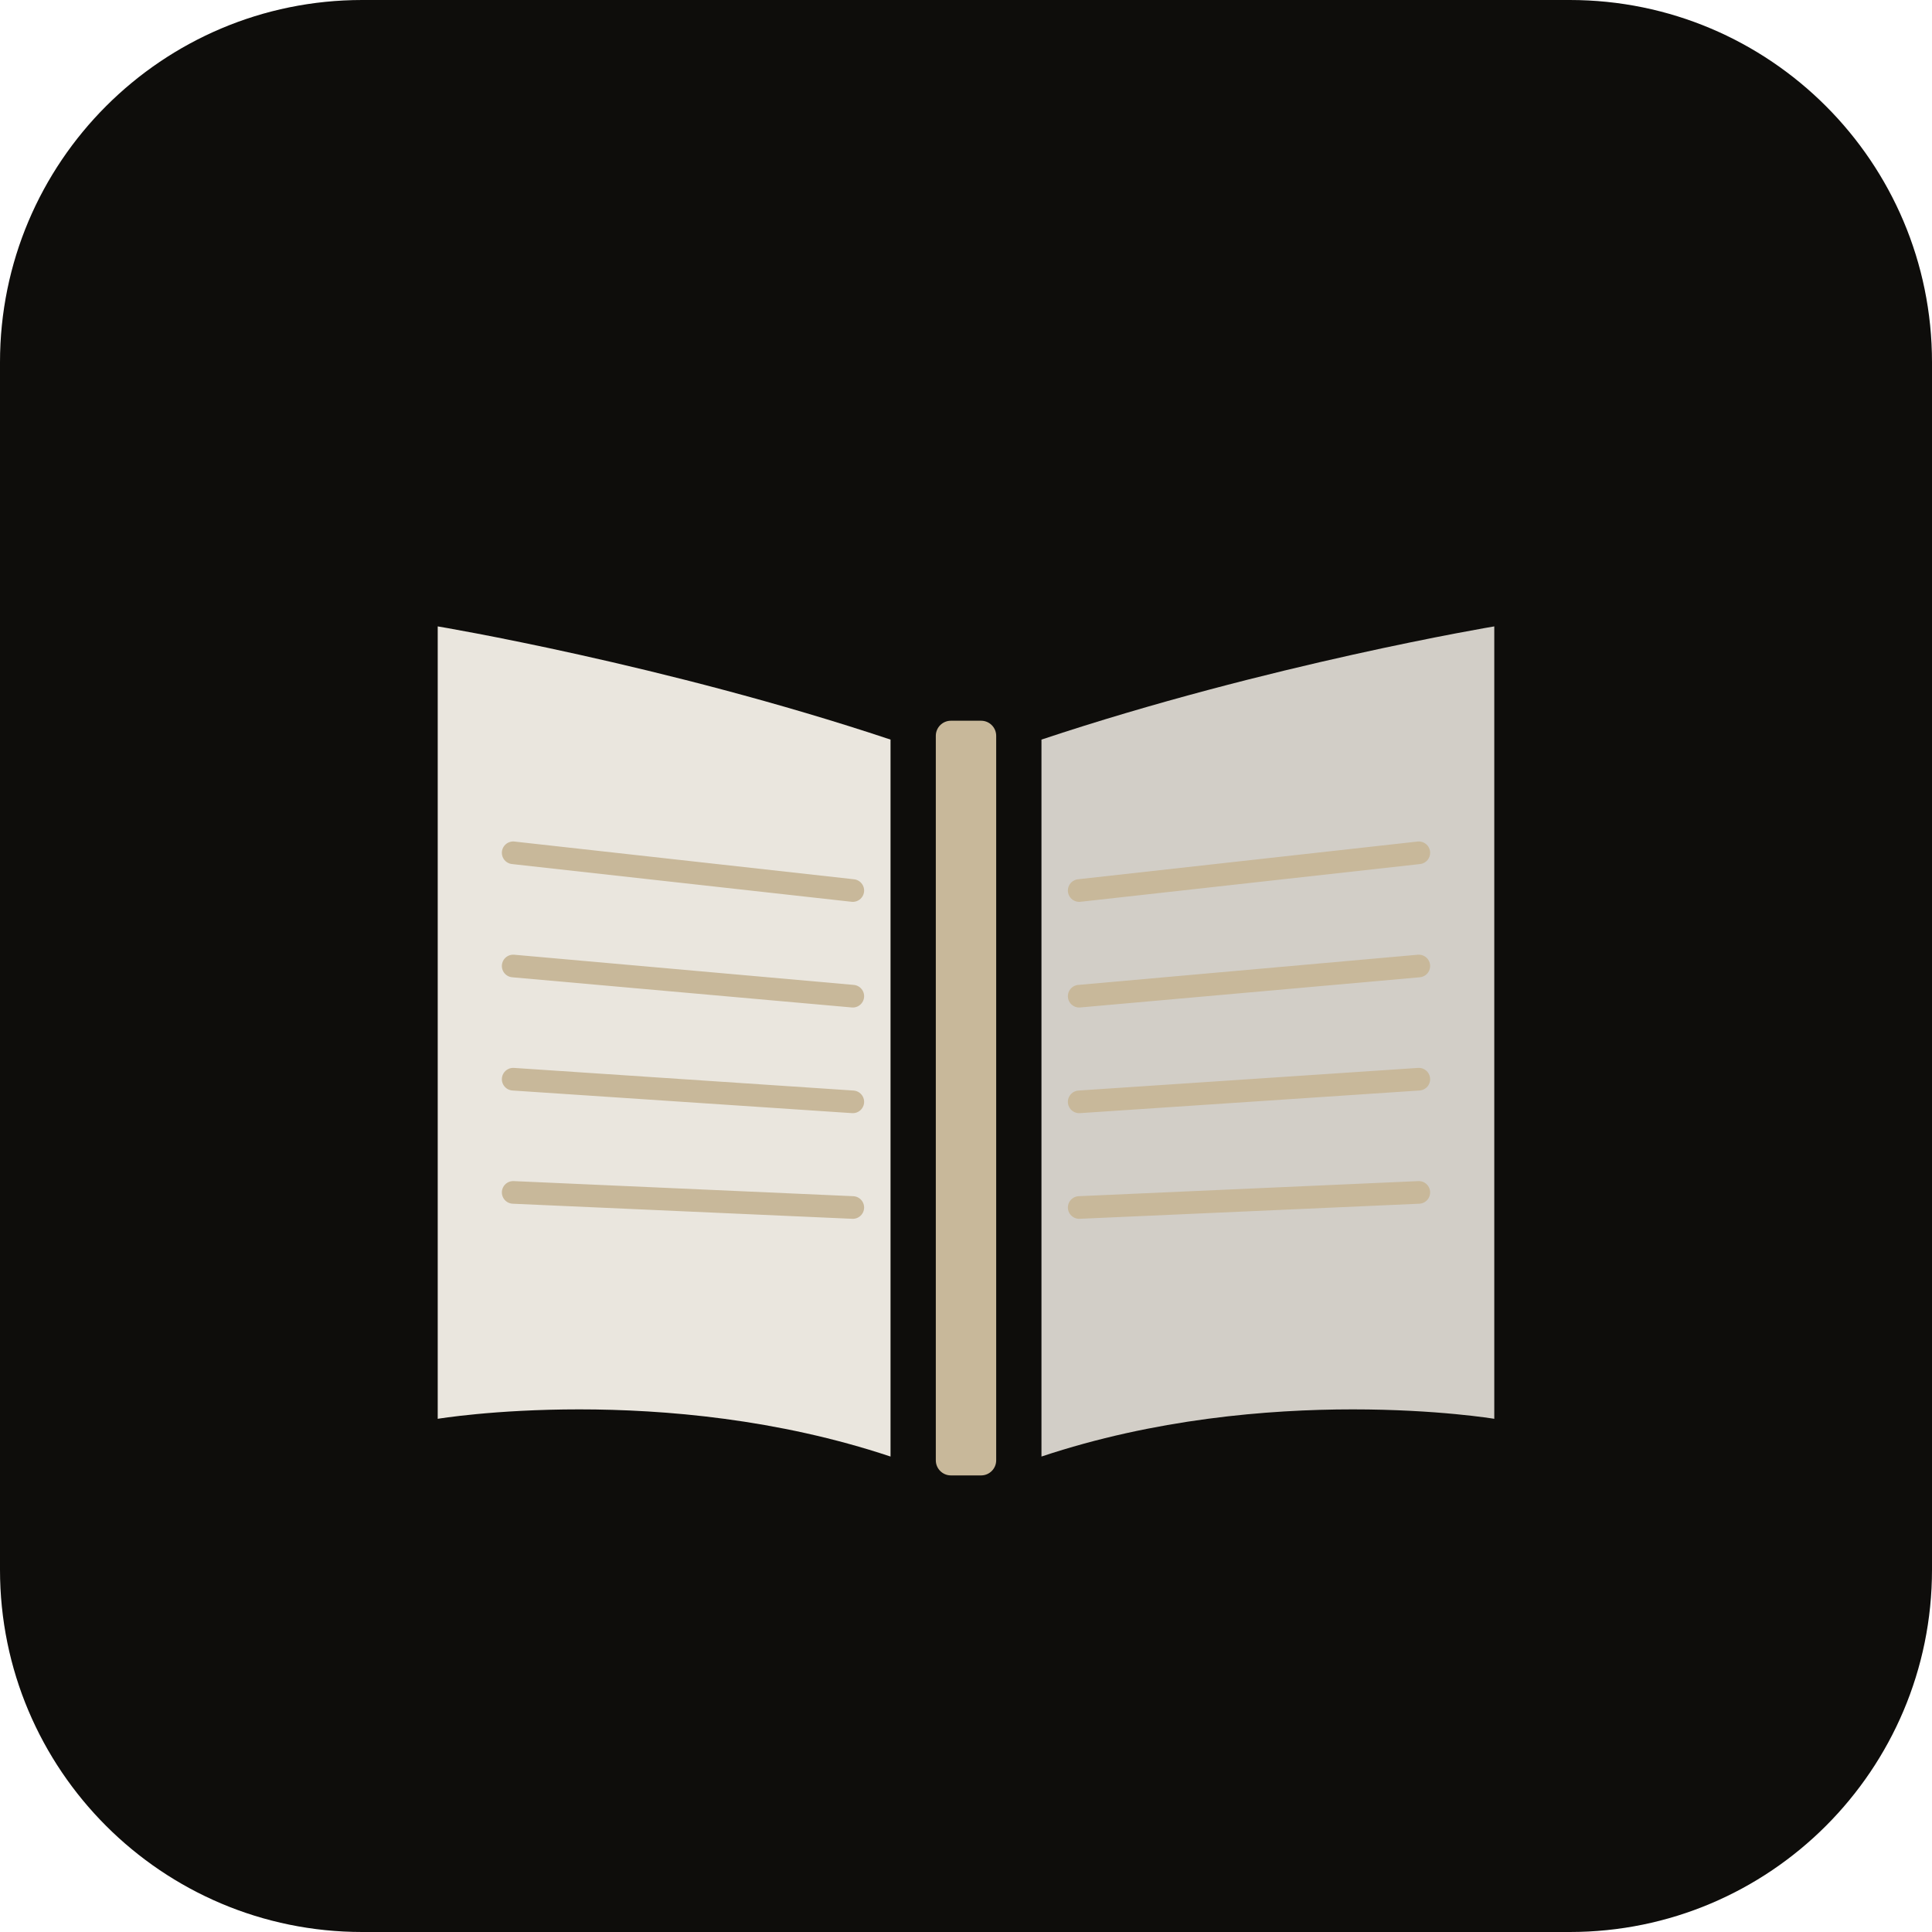
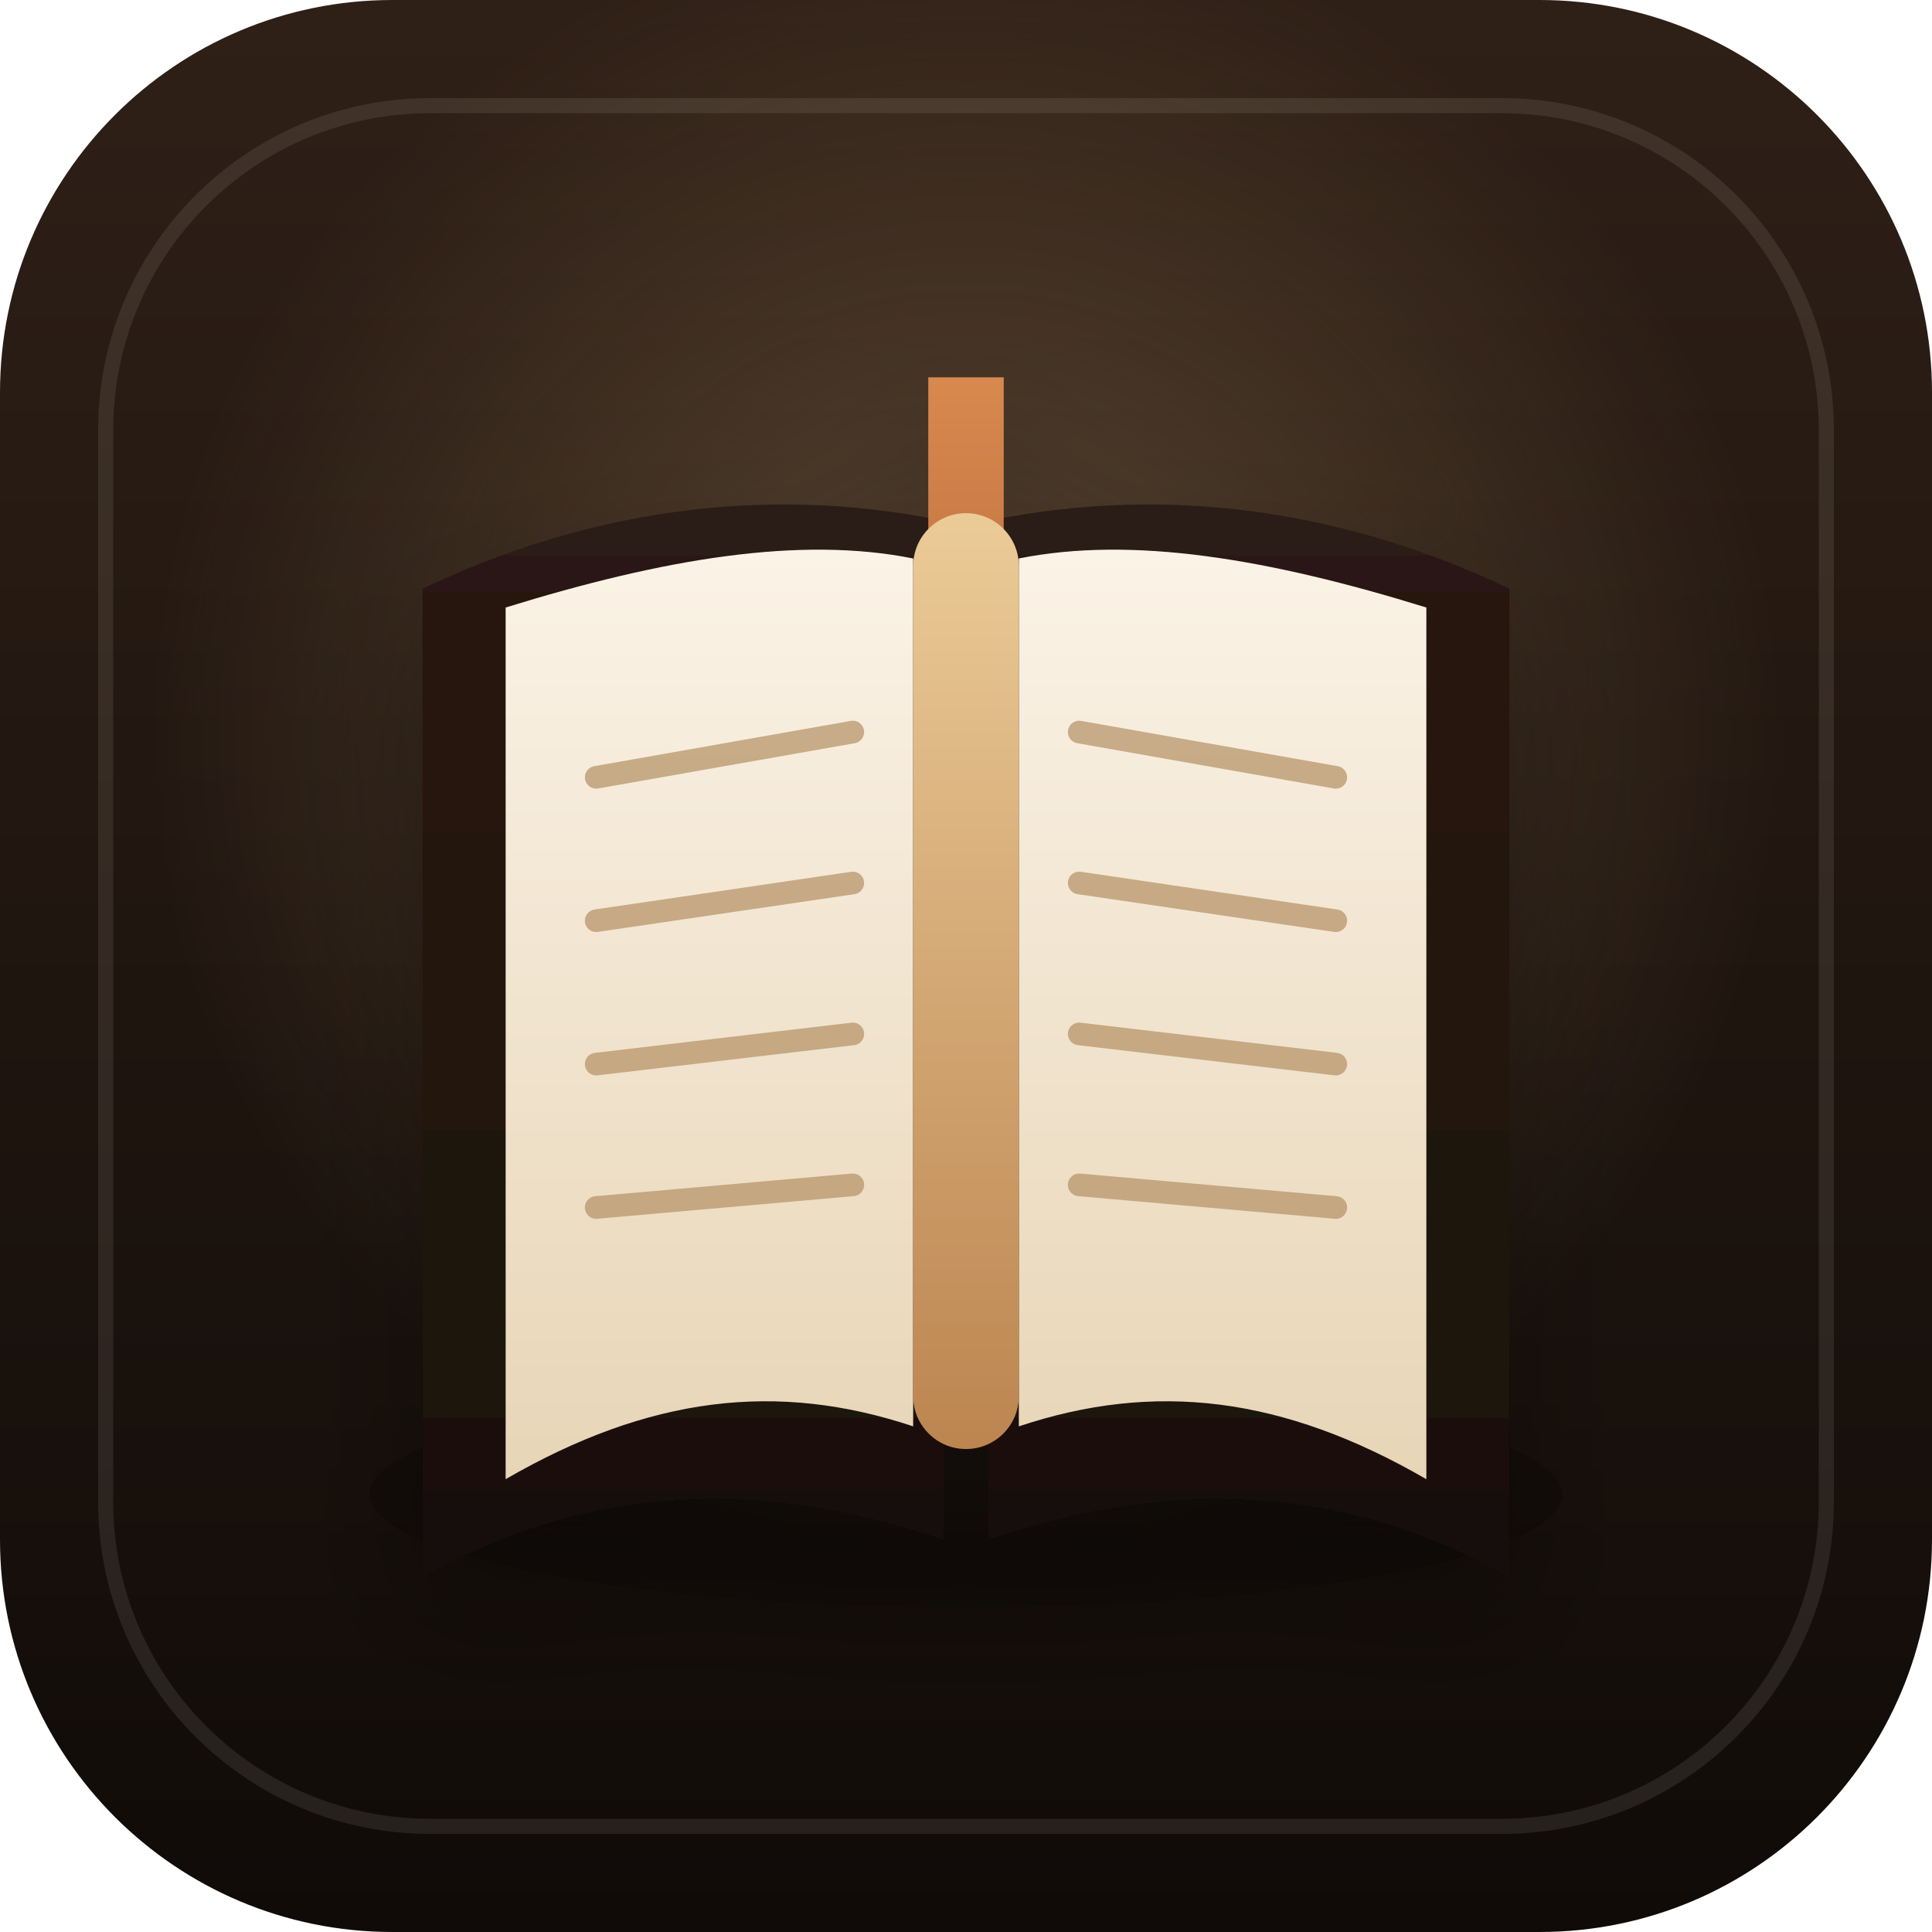
<svg xmlns="http://www.w3.org/2000/svg" viewBox="0 0 512 512">
-   <rect width="512" height="512" rx="96" fill="#0e0d0b" />
-   <g transform="translate(256,256)">
-     <path d="M-140,-90 C-140,-90 -80,-80 -20,-60 L-20,130 C-80,110 -140,120 -140,120 Z" fill="#f5f0e8" opacity="0.95" />
-     <path d="M140,-90 C140,-90 80,-80 20,-60 L20,130 C80,110 140,120 140,120 Z" fill="#f5f0e8" opacity="0.85" />
-     <rect x="-8" y="-65" width="16" height="200" rx="4" fill="#c8b89a" />
-     <line x1="-120" y1="-30" x2="-30" y2="-20" stroke="#c8b89a" stroke-width="6" stroke-linecap="round" />
-     <line x1="-120" y1="0" x2="-30" y2="8" stroke="#c8b89a" stroke-width="6" stroke-linecap="round" />
-     <line x1="-120" y1="30" x2="-30" y2="36" stroke="#c8b89a" stroke-width="6" stroke-linecap="round" />
-     <line x1="-120" y1="60" x2="-30" y2="64" stroke="#c8b89a" stroke-width="6" stroke-linecap="round" />
-     <line x1="120" y1="-30" x2="30" y2="-20" stroke="#c8b89a" stroke-width="6" stroke-linecap="round" />
-     <line x1="120" y1="0" x2="30" y2="8" stroke="#c8b89a" stroke-width="6" stroke-linecap="round" />
-     <line x1="120" y1="30" x2="30" y2="36" stroke="#c8b89a" stroke-width="6" stroke-linecap="round" />
-     <line x1="120" y1="60" x2="30" y2="64" stroke="#c8b89a" stroke-width="6" stroke-linecap="round" />
+   <defs>
+     <linearGradient id="bg" x1="0" y1="0" x2="0" y2="1">
+       <stop offset="0%" stop-color="#2f2017" />
+       <stop offset="100%" stop-color="#100b08" />
+     </linearGradient>
+     <radialGradient id="glow" cx="50%" cy="38%" r="42%">
+       <stop offset="0%" stop-color="#f1c98c" stop-opacity=".26" />
+       <stop offset="100%" stop-color="#f1c98c" stop-opacity="0" />
+     </radialGradient>
+     <linearGradient id="page" x1="0" y1="0" x2="0" y2="1">
+       <stop offset="0%" stop-color="#fbf3e7" />
+       <stop offset="100%" stop-color="#e7d5b6" />
+     </linearGradient>
+     <linearGradient id="cover" x1="0" y1="0" x2="0" y2="1">
+       <stop offset="0%" stop-color="#2a1a12" />
+       <stop offset="100%" stop-color="#18100c" />
+     </linearGradient>
+     <linearGradient id="spine" x1="0" y1="0" x2="0" y2="1">
+       <stop offset="0%" stop-color="#ebcb97" />
+       <stop offset="100%" stop-color="#bc8550" />
+     </linearGradient>
+     <linearGradient id="ribbon" x1="0" y1="0" x2="0" y2="1">
+       <stop offset="0%" stop-color="#d8894f" />
+       <stop offset="100%" stop-color="#9c4f27" />
+     </linearGradient>
+     <filter id="shadow" x="-20%" y="-20%" width="140%" height="160%">
+       <feDropShadow dx="0" dy="18" stdDeviation="18" flood-color="#000000" flood-opacity=".28" />
+     </filter>
+   </defs>
+   <rect width="512" height="512" rx="104" fill="url(#bg)" />
+   <rect width="512" height="512" rx="104" fill="url(#glow)" />
+   <rect x="28" y="28" width="456" height="456" rx="86" fill="none" stroke="rgba(255,244,228,.09)" stroke-width="4" />
+   <g filter="url(#shadow)">
+     <ellipse cx="256" cy="396" rx="158" ry="30" fill="#000000" opacity=".18" />
+     <path d="M112 156C154 136 201 128 250 138V408C200 391 154 394 112 418Z" fill="url(#cover)" />
+     <path d="M400 156C358 136 311 128 262 138V408C312 391 358 394 400 418Z" fill="url(#cover)" />
+     <path d="M134 161C176 148 212 142 242 148V378C206 366 172 370 134 392Z" fill="url(#page)" />
+     <path d="M378 161C336 148 300 142 270 148V378C306 366 340 370 378 392Z" fill="url(#page)" />
+     <path d="M246 100H266V274L256 288L246 274Z" fill="url(#ribbon)" />
+     <rect x="242" y="136" width="28" height="248" rx="14" fill="url(#spine)" />
+     <g stroke="#b69267" stroke-width="6" stroke-linecap="round" opacity=".72">
+       <line x1="158" y1="206" x2="226" y2="194" />
+       <line x1="158" y1="244" x2="226" y2="234" />
+       <line x1="158" y1="282" x2="226" y2="274" />
+       <line x1="158" y1="320" x2="226" y2="314" />
+       <line x1="354" y1="206" x2="286" y2="194" />
+       <line x1="354" y1="244" x2="286" y2="234" />
+       <line x1="354" y1="282" x2="286" y2="274" />
+       <line x1="354" y1="320" x2="286" y2="314" />
+     </g>
  </g>
</svg>
